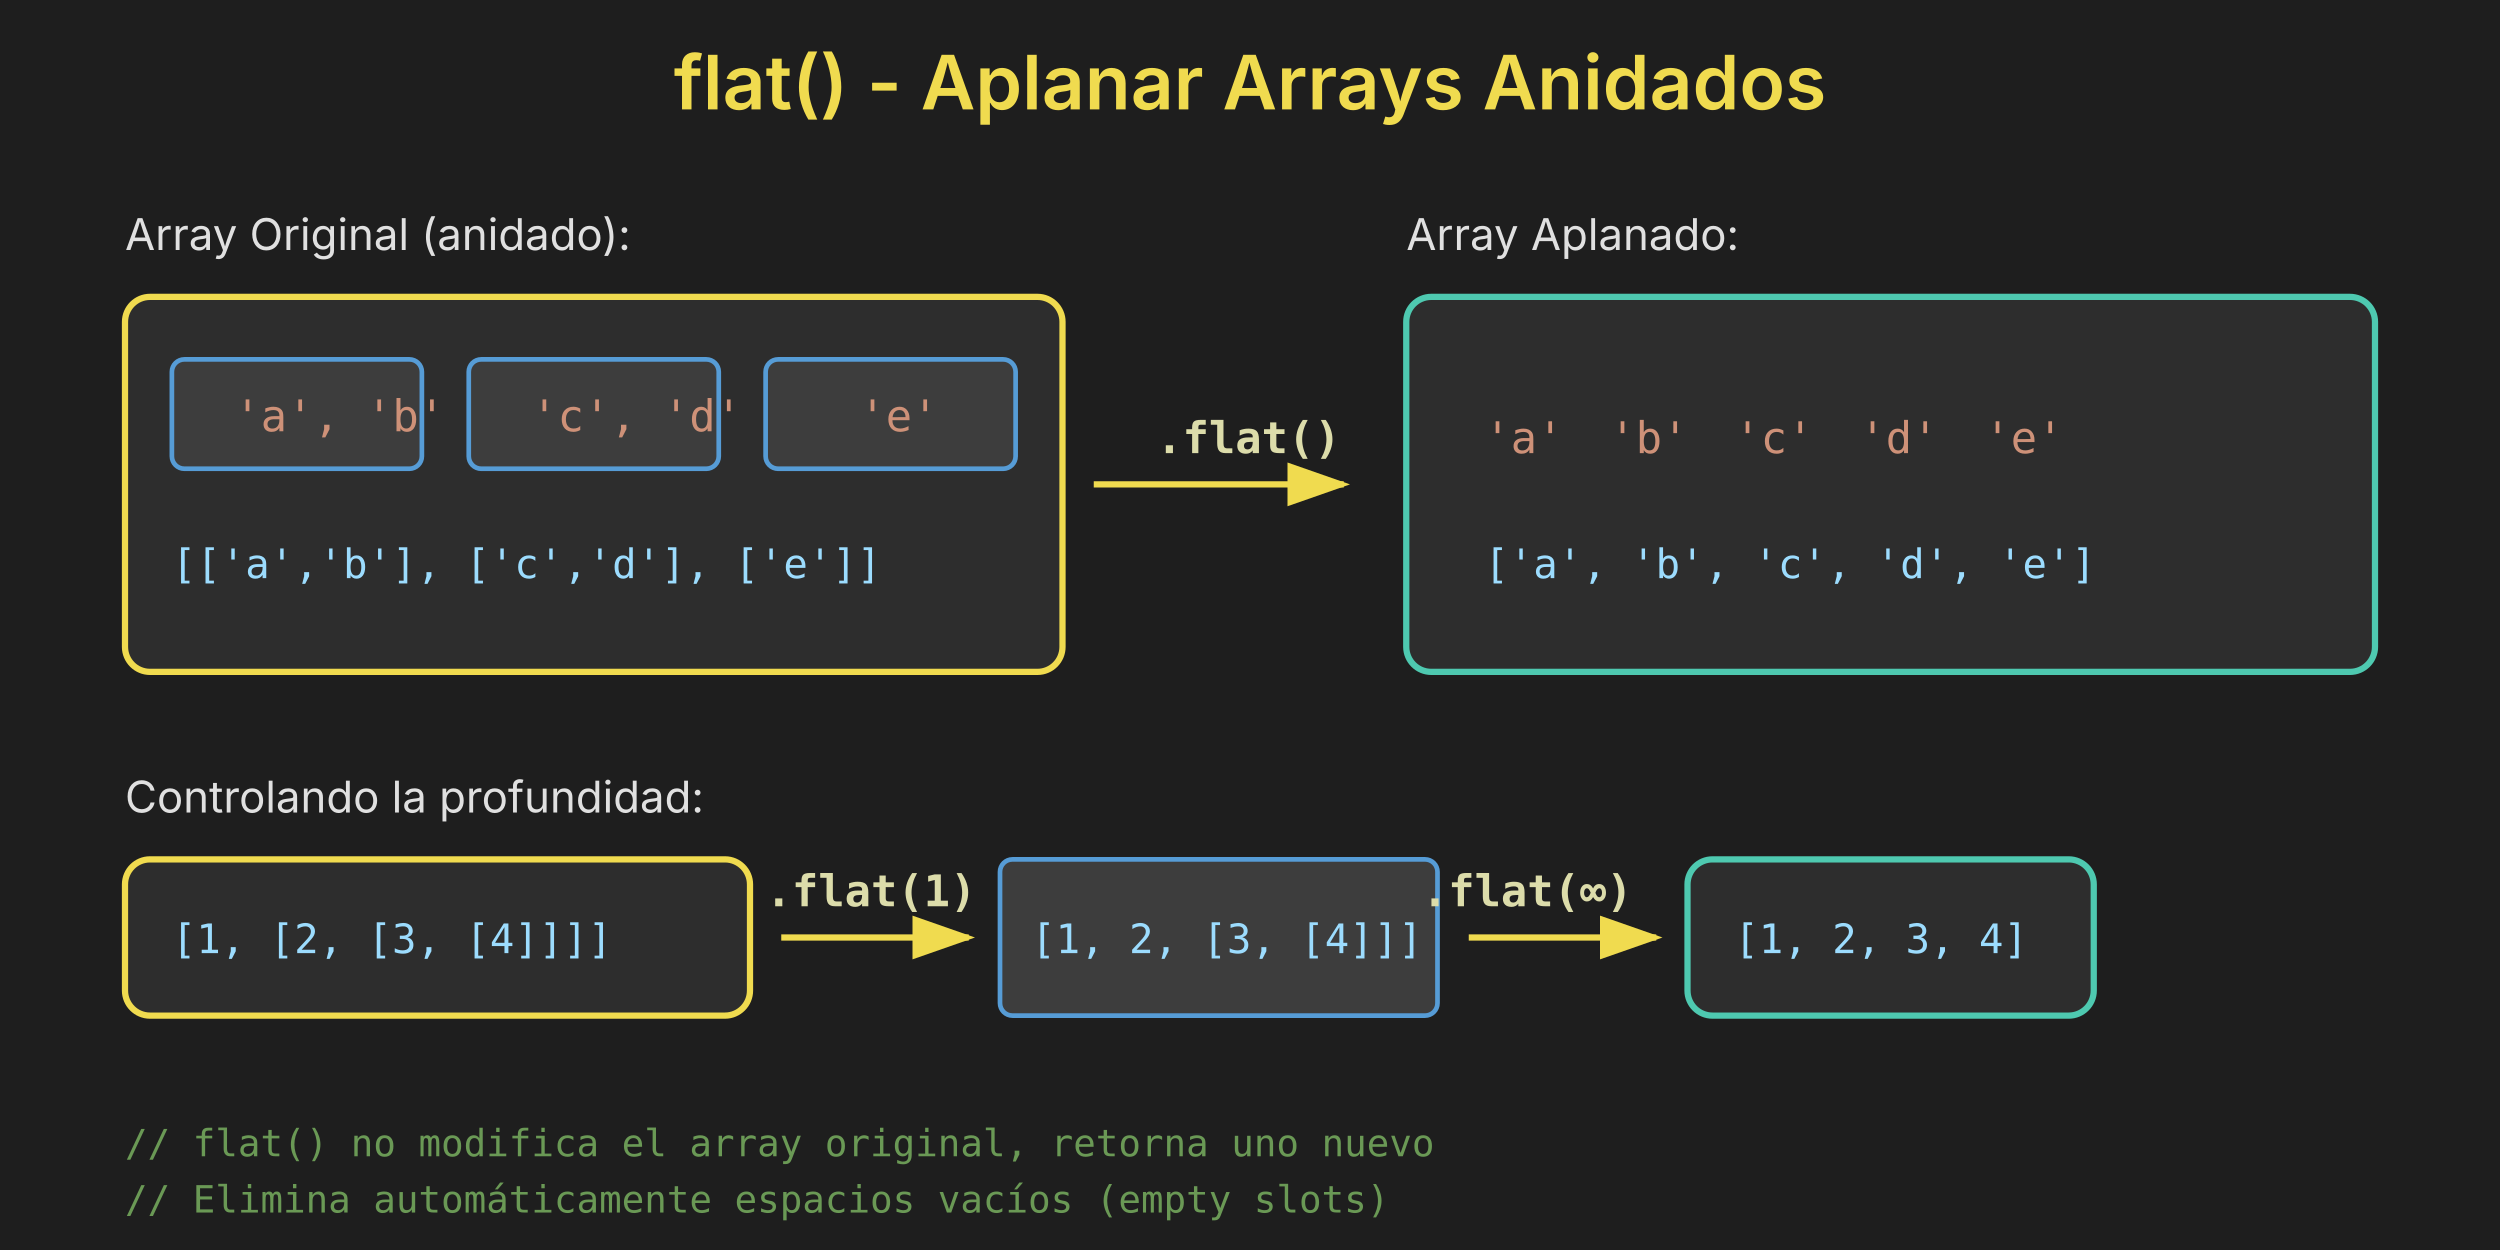
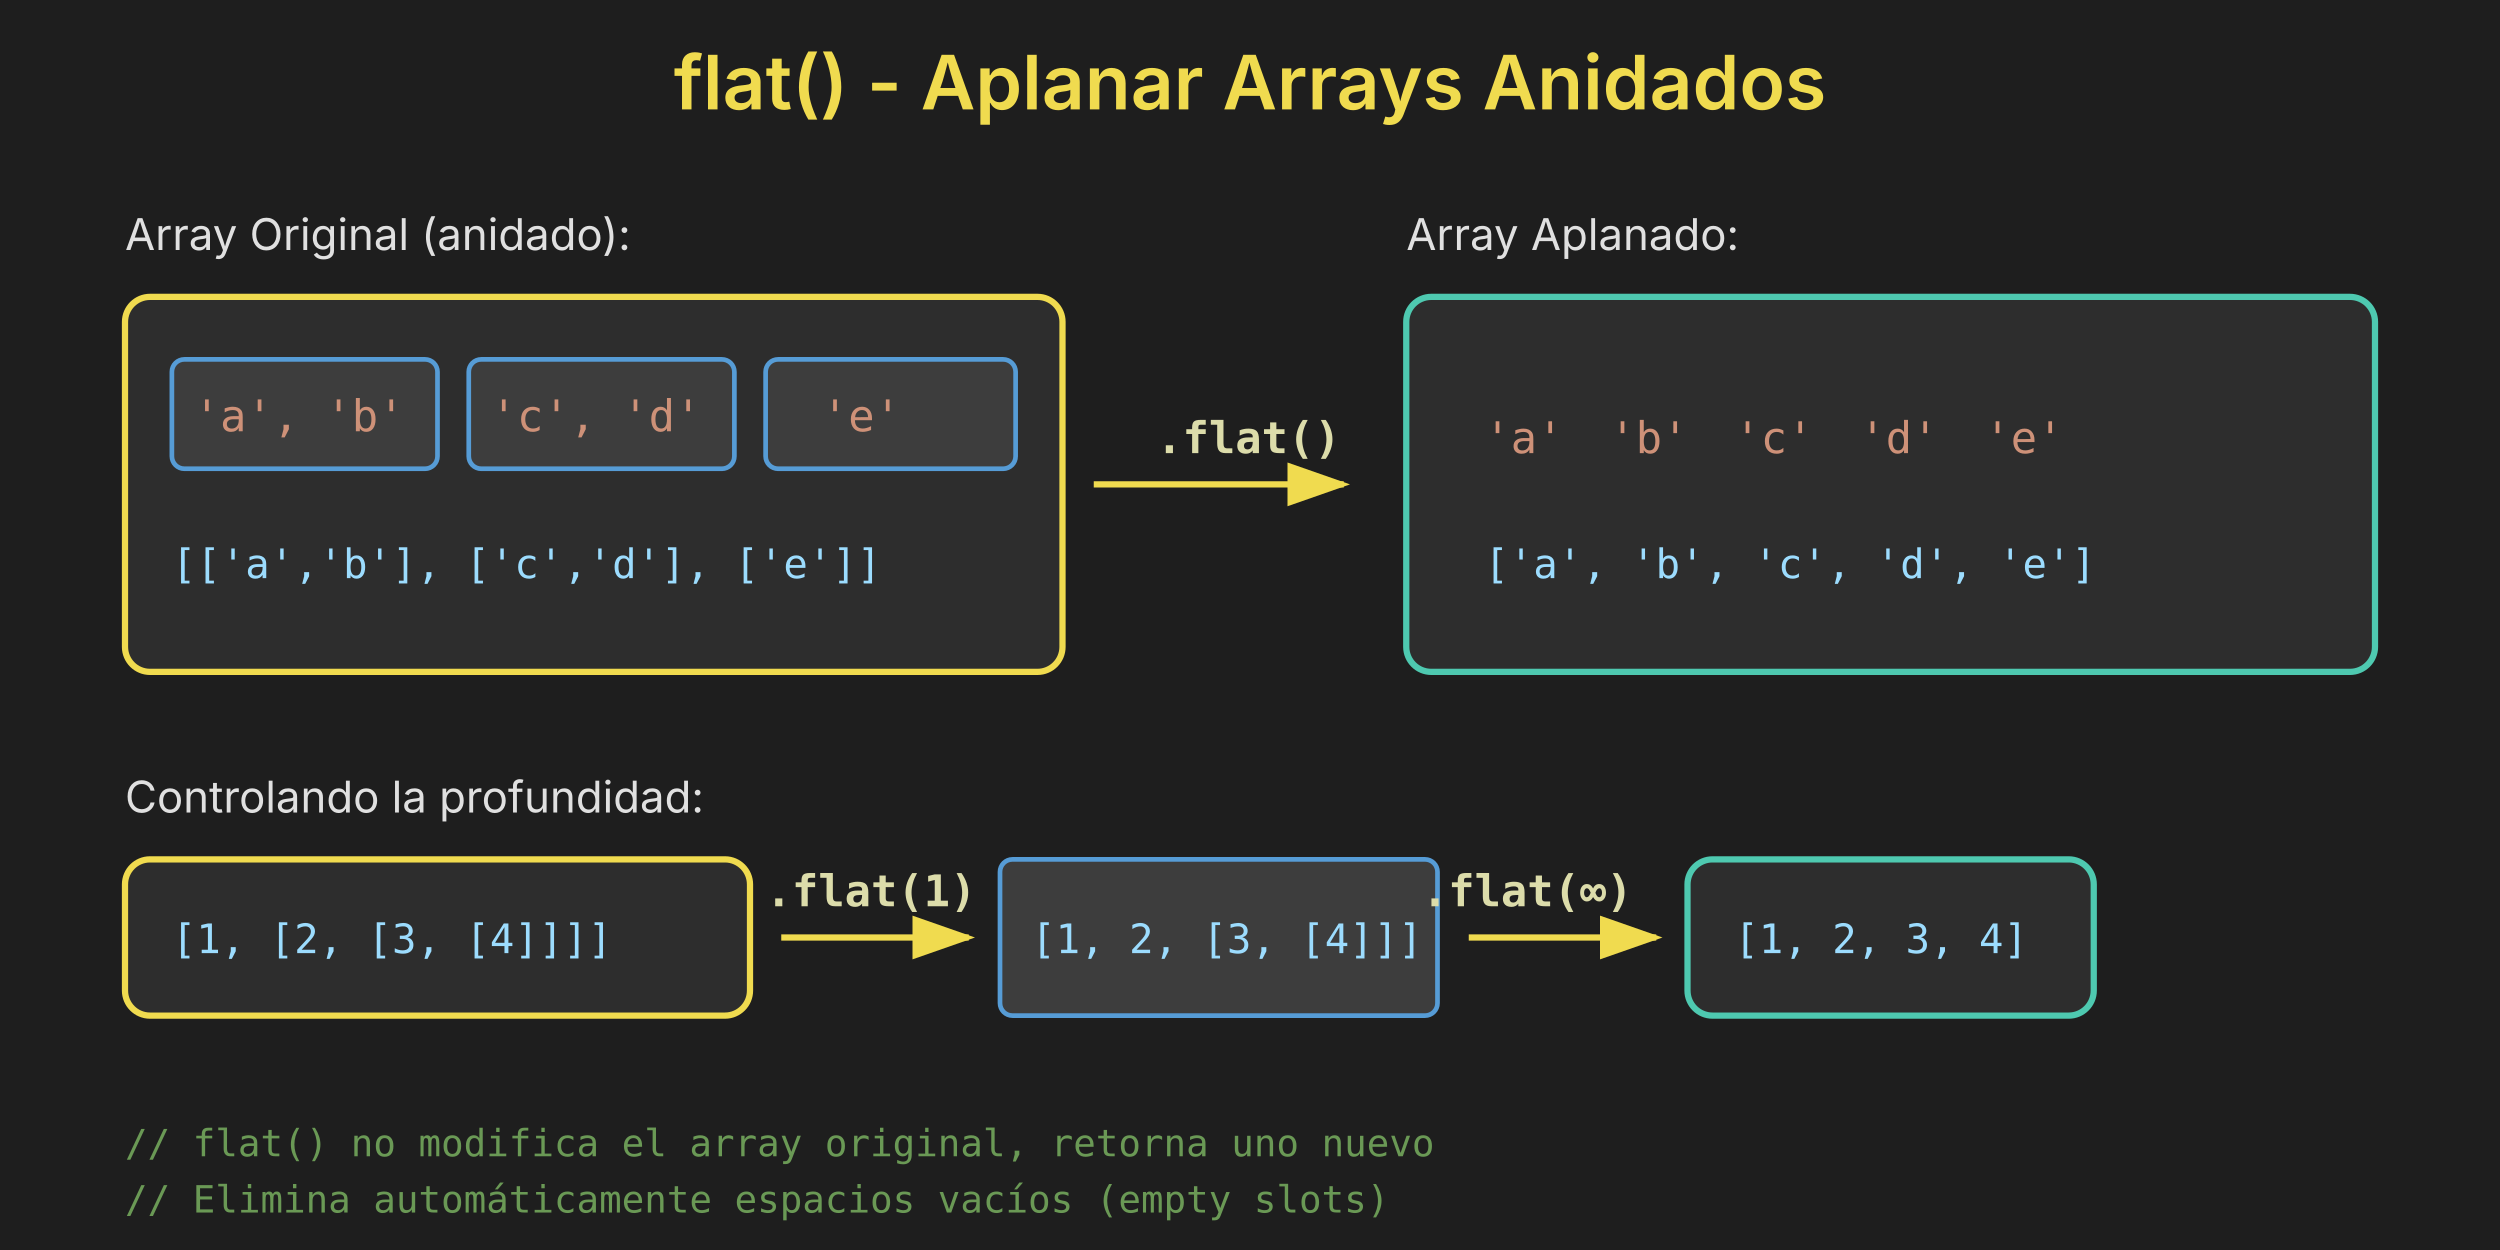
<svg xmlns="http://www.w3.org/2000/svg" viewBox="0 0 800 400">
  <defs>
    <style>
      .bg { fill: #1e1e1e; }
      .title { fill: #f0db4f; font-family: Inter, system-ui, sans-serif; font-size: 24px; font-weight: 600; }
      .label { fill: #e0e0e0; font-family: Inter, system-ui, sans-serif; font-size: 14px; }
      .code { fill: #9cdcfe; font-family: 'Fira Code', monospace; font-size: 13px; }
      .comment { fill: #6a9955; font-family: 'Fira Code', monospace; font-size: 12px; }
      .array-box { fill: #2d2d2d; stroke: #f0db4f; stroke-width: 2; rx: 8; }
      .nested-box { fill: #3d3d3d; stroke: #569cd6; stroke-width: 1.5; rx: 4; }
      .arrow { stroke: #f0db4f; stroke-width: 2; fill: none; marker-end: url(#arrowhead); }
      .flat-result { fill: #2d2d2d; stroke: #4ec9b0; stroke-width: 2; rx: 8; }
      .item { fill: #ce9178; font-family: 'Fira Code', monospace; font-size: 14px; }
      .method { fill: #dcdcaa; font-family: 'Fira Code', monospace; font-size: 14px; font-weight: 600; }
    </style>
    <marker id="arrowhead" markerWidth="10" markerHeight="7" refX="9" refY="3.5" orient="auto">
      <polygon points="0 0, 10 3.5, 0 7" fill="#f0db4f" />
    </marker>
  </defs>
  <rect class="bg" width="800" height="400" />
  <text class="title" x="400" y="35" text-anchor="middle">flat() - Aplanar Arrays Anidados</text>
  <text class="label" x="40" y="80">Array Original (anidado):</text>
  <rect class="array-box" x="40" y="95" width="300" height="120" />
-   <rect class="nested-box" x="55" y="115" width="80" height="35" />
-   <text class="item" x="75" y="138">'a', 'b'</text>
-   <rect class="nested-box" x="150" y="115" width="80" height="35" />
-   <text class="item" x="170" y="138">'c', 'd'</text>
+   <rect class="nested-box" x="55" y="115" width="85" height="35" />
+   <text class="item" x="62" y="138">'a', 'b'</text>
+   <rect class="nested-box" x="150" y="115" width="85" height="35" />
+   <text class="item" x="157" y="138">'c', 'd'</text>
  <rect class="nested-box" x="245" y="115" width="80" height="35" />
-   <text class="item" x="275" y="138">'e'</text>
+   <text class="item" x="263" y="138">'e'</text>
  <text class="code" x="55" y="185">[['a','b'], ['c','d'], ['e']]</text>
  <path class="arrow" d="M350 155 L430 155" />
  <text class="method" x="370" y="145">.flat()</text>
  <text class="label" x="450" y="80">Array Aplanado:</text>
  <rect class="flat-result" x="450" y="95" width="310" height="120" />
  <text class="item" x="475" y="145">'a'</text>
  <text class="item" x="515" y="145">'b'</text>
  <text class="item" x="555" y="145">'c'</text>
  <text class="item" x="595" y="145">'d'</text>
  <text class="item" x="635" y="145">'e'</text>
  <text class="code" x="475" y="185">['a', 'b', 'c', 'd', 'e']</text>
  <text class="label" x="40" y="260">Controlando la profundidad:</text>
  <rect class="array-box" x="40" y="275" width="200" height="50" />
  <text class="code" x="55" y="305">[1, [2, [3, [4]]]]</text>
  <path class="arrow" d="M250 300 L310 300" />
  <text class="method" x="245" y="290">.flat(1)</text>
  <rect class="nested-box" x="320" y="275" width="140" height="50" />
  <text class="code" x="330" y="305">[1, 2, [3, [4]]]</text>
  <path class="arrow" d="M470 300 L530 300" />
  <text class="method" x="455" y="290">.flat(∞)</text>
  <rect class="flat-result" x="540" y="275" width="130" height="50" />
  <text class="code" x="555" y="305">[1, 2, 3, 4]</text>
  <text class="comment" x="40" y="370">// flat() no modifica el array original, retorna uno nuevo</text>
  <text class="comment" x="40" y="388">// Elimina automáticamente espacios vacíos (empty slots)</text>
</svg>
